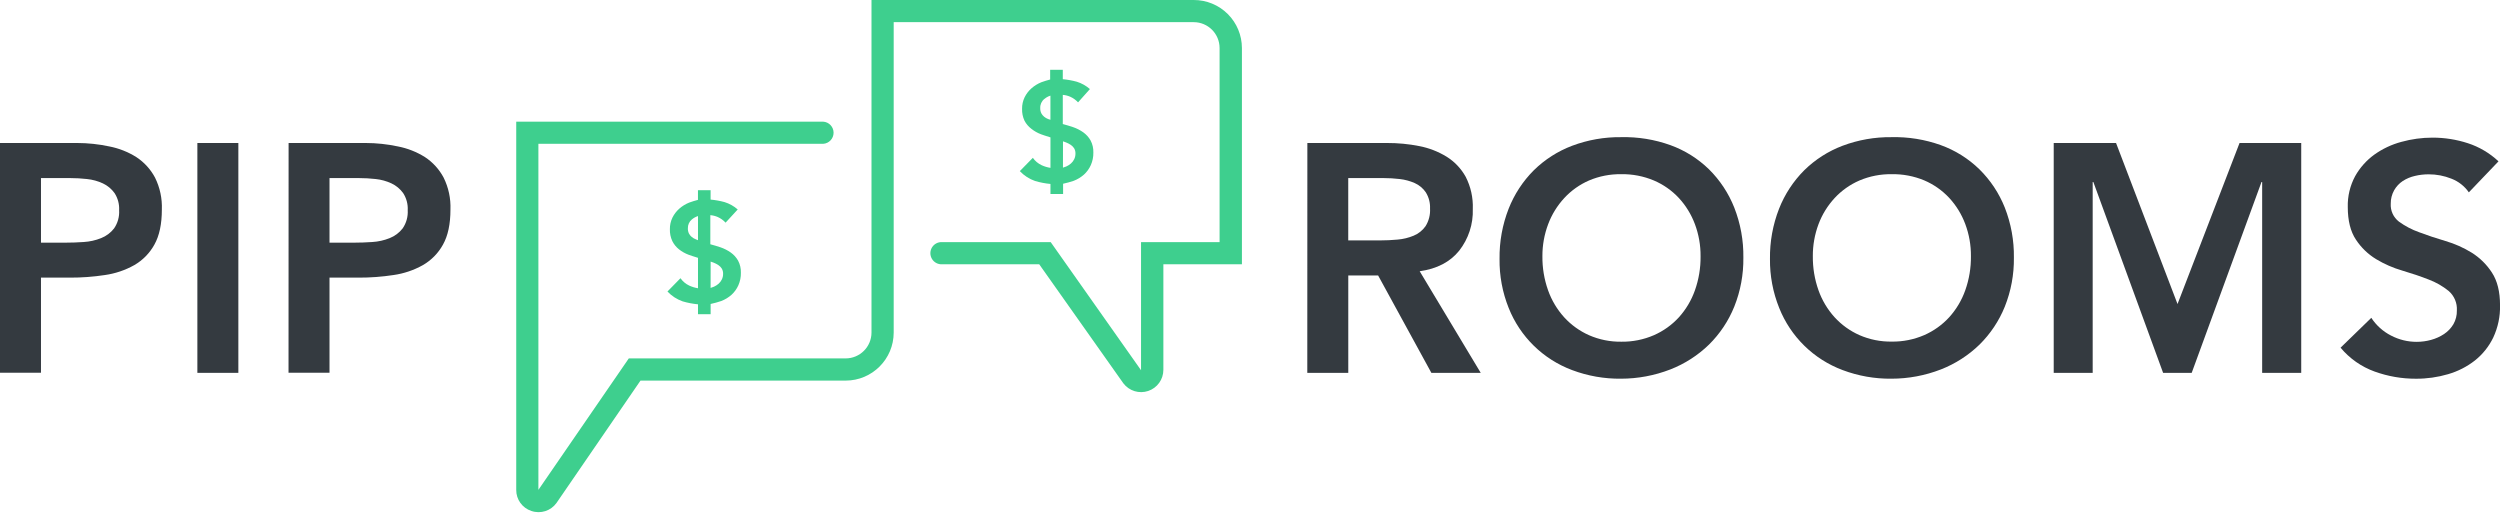
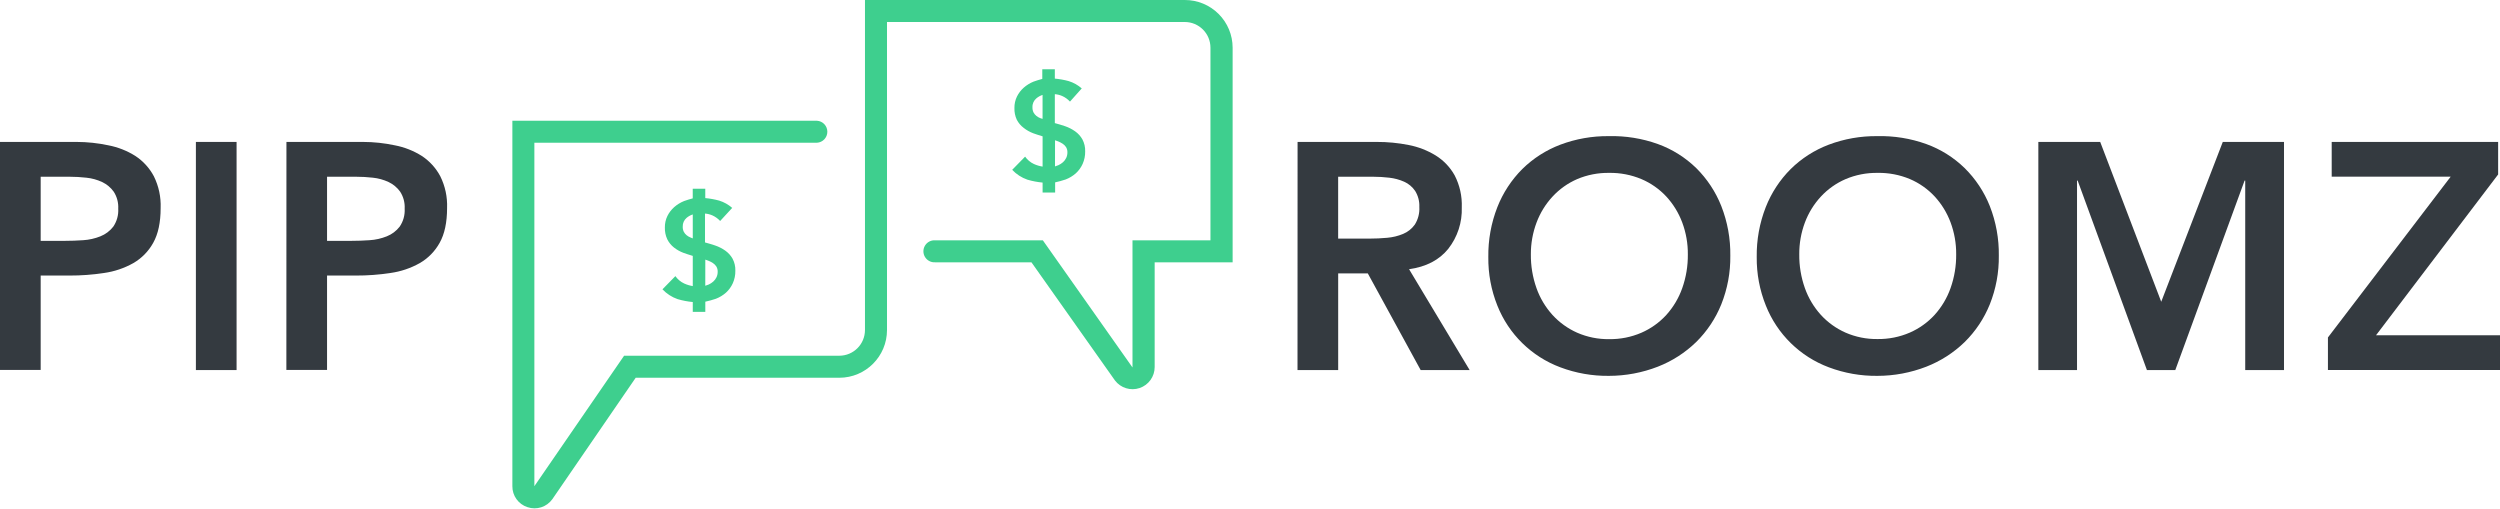
- <svg xmlns="http://www.w3.org/2000/svg" viewBox="0 0 731.99 149.96">
+ <svg xmlns="http://www.w3.org/2000/svg" viewBox="0 0 737.51 149.96">
  <defs>
    <style>.cls-1{fill:#343a40;}.cls-2{fill:#3ecf8e;}</style>
  </defs>
  <g id="Layer_2" data-name="Layer 2">
    <g id="Capa_1" data-name="Capa 1">
      <path class="cls-1" d="M0,41.87H22.62a45.4,45.4,0,0,1,9.36,1A23.1,23.1,0,0,1,39.92,46a16.34,16.34,0,0,1,5.47,6,19.41,19.41,0,0,1,2,9.36q0,6.37-2.19,10.27a15.65,15.65,0,0,1-5.89,6,24.62,24.62,0,0,1-8.6,2.9,66.33,66.33,0,0,1-10.22.76H12v27.85H0ZM19.2,71.05q2.57,0,5.32-.19a16.34,16.34,0,0,0,5.09-1.14,9,9,0,0,0,3.8-2.85,8.51,8.51,0,0,0,1.47-5.32,8.4,8.4,0,0,0-1.33-5,8.82,8.82,0,0,0-3.42-2.85,14.44,14.44,0,0,0-4.66-1.28,44.76,44.76,0,0,0-4.94-.28H12V71.05Z" />
      <path class="cls-1" d="M57.79,41.87h12v67.3h-12Z" />
      <path class="cls-1" d="M84.5,41.87h22.62a45.38,45.38,0,0,1,9.36,1A23.12,23.12,0,0,1,124.43,46a16.36,16.36,0,0,1,5.46,6,19.39,19.39,0,0,1,2,9.36q0,6.37-2.19,10.27a15.63,15.63,0,0,1-5.89,6,24.62,24.62,0,0,1-8.6,2.9,66.31,66.31,0,0,1-10.22.76H96.48v27.85h-12Zm19.2,29.18q2.57,0,5.32-.19a16.32,16.32,0,0,0,5.08-1.14,9,9,0,0,0,3.8-2.85,8.51,8.51,0,0,0,1.48-5.32,8.38,8.38,0,0,0-1.33-5,8.82,8.82,0,0,0-3.42-2.85A14.45,14.45,0,0,0,110,52.42a44.76,44.76,0,0,0-4.94-.28H96.48V71.05Z" />
      <path class="cls-1" d="M382.79,41.87h23.38a47.67,47.67,0,0,1,9.36.9,24,24,0,0,1,8,3.09,16.18,16.18,0,0,1,5.61,5.89,19,19,0,0,1,2.09,9.41,18.75,18.75,0,0,1-4,12.26q-4,4.94-11.55,6l17.87,29.75H419.1L403.51,80.66h-8.74v28.52h-12Zm21.29,28.52q2.56,0,5.13-.24a15.7,15.7,0,0,0,4.7-1.14,8,8,0,0,0,3.47-2.76,8.76,8.76,0,0,0,1.33-5.18,8.27,8.27,0,0,0-1.24-4.75,7.69,7.69,0,0,0-3.23-2.71,14.87,14.87,0,0,0-4.42-1.19,40.22,40.22,0,0,0-4.7-.28H394.76V70.39Z" />
      <path class="cls-1" d="M439.06,75.81a39,39,0,0,1,2.66-14.69,33,33,0,0,1,7.37-11.26,32.32,32.32,0,0,1,11.22-7.18,39.36,39.36,0,0,1,14.31-2.52,40,40,0,0,1,14.45,2.33,31.6,31.6,0,0,1,11.31,7.08,32.72,32.72,0,0,1,7.41,11.22,38.63,38.63,0,0,1,2.66,14.64,37.37,37.37,0,0,1-2.66,14.35,32.92,32.92,0,0,1-7.41,11.12,33.87,33.87,0,0,1-11.31,7.27,40,40,0,0,1-14.45,2.71,39.36,39.36,0,0,1-14.31-2.52,32.07,32.07,0,0,1-18.58-18.2A37.34,37.34,0,0,1,439.06,75.81ZM451.61,75a28.94,28.94,0,0,0,1.66,10A23.42,23.42,0,0,0,458,92.92a21.86,21.86,0,0,0,7.27,5.23,22.8,22.8,0,0,0,9.46,1.9,23.14,23.14,0,0,0,9.51-1.9,21.77,21.77,0,0,0,7.32-5.23,23.45,23.45,0,0,0,4.7-7.89,28.94,28.94,0,0,0,1.66-10,26.25,26.25,0,0,0-1.66-9.41,23.33,23.33,0,0,0-4.7-7.65,21.54,21.54,0,0,0-7.32-5.13A23.67,23.67,0,0,0,474.7,51a23.32,23.32,0,0,0-9.46,1.85A21.62,21.62,0,0,0,458,58a23.31,23.31,0,0,0-4.71,7.65A26.25,26.25,0,0,0,451.61,75Z" />
      <path class="cls-1" d="M518.24,75.81a39,39,0,0,1,2.66-14.69,33,33,0,0,1,7.37-11.26,32.32,32.32,0,0,1,11.22-7.18,39.36,39.36,0,0,1,14.31-2.52,40,40,0,0,1,14.45,2.33,31.6,31.6,0,0,1,11.31,7.08A32.72,32.72,0,0,1,587,60.79a38.63,38.63,0,0,1,2.66,14.64A37.37,37.37,0,0,1,587,89.78a32.92,32.92,0,0,1-7.41,11.12,33.87,33.87,0,0,1-11.31,7.27,40,40,0,0,1-14.45,2.71,39.36,39.36,0,0,1-14.31-2.52,32.07,32.07,0,0,1-18.58-18.2A37.34,37.34,0,0,1,518.24,75.81ZM530.79,75a28.94,28.94,0,0,0,1.66,10,23.42,23.42,0,0,0,4.71,7.89,21.86,21.86,0,0,0,7.27,5.23,22.8,22.8,0,0,0,9.46,1.9,23.14,23.14,0,0,0,9.51-1.9,21.77,21.77,0,0,0,7.32-5.23,23.45,23.45,0,0,0,4.7-7.89,28.94,28.94,0,0,0,1.66-10,26.25,26.25,0,0,0-1.66-9.41,23.33,23.33,0,0,0-4.7-7.65,21.54,21.54,0,0,0-7.32-5.13A23.67,23.67,0,0,0,553.89,51a23.32,23.32,0,0,0-9.46,1.85A21.62,21.62,0,0,0,537.16,58a23.31,23.31,0,0,0-4.71,7.65A26.25,26.25,0,0,0,530.79,75Z" />
      <path class="cls-1" d="M601.32,41.87h18.25l18,47.15,18.16-47.15h18.06v67.3H662.35V53.28h-.19l-20.44,55.89h-8.37L612.92,53.28h-.19v55.89H601.32Z" />
-       <path class="cls-1" d="M722.87,56.32a11.06,11.06,0,0,0-5.09-4,17.77,17.77,0,0,0-6.7-1.28,17,17,0,0,0-4,.47A11,11,0,0,0,703.52,53,8,8,0,0,0,701,55.7a7.82,7.82,0,0,0-1,3.95,6.16,6.16,0,0,0,2.38,5.23A23.33,23.33,0,0,0,708.32,68q3.52,1.33,7.7,2.57a31.39,31.39,0,0,1,7.7,3.42,19.1,19.1,0,0,1,5.89,5.8Q732,83.41,732,89.4a21.12,21.12,0,0,1-2,9.46,19.3,19.3,0,0,1-5.37,6.7,23.23,23.23,0,0,1-7.84,4,32.8,32.8,0,0,1-9.41,1.33,35.35,35.35,0,0,1-12.07-2.09,23.25,23.25,0,0,1-10-7l9-8.74a15.1,15.1,0,0,0,5.75,5.18,16.17,16.17,0,0,0,7.56,1.85,15.86,15.86,0,0,0,4.18-.57,13,13,0,0,0,3.8-1.71,8.94,8.94,0,0,0,2.76-2.9,7.76,7.76,0,0,0,1-4,7,7,0,0,0-2.38-5.7,21,21,0,0,0-5.89-3.37q-3.52-1.38-7.7-2.61a32.39,32.39,0,0,1-7.7-3.37,18.7,18.7,0,0,1-5.89-5.7q-2.38-3.56-2.38-9.55a18.14,18.14,0,0,1,2.14-9,19.6,19.6,0,0,1,5.61-6.32,24.5,24.5,0,0,1,7.94-3.75,34.1,34.1,0,0,1,9.13-1.24,33.29,33.29,0,0,1,10.31,1.62,23.93,23.93,0,0,1,9,5.32Z" />
      <path class="cls-2" d="M349.51,0H255.17V97.37a7.58,7.58,0,0,1-7.57,7.57H184.11l-26.47,38.49V42.11H241a3.25,3.25,0,0,0,0-6.49H151.15V143.43a6.43,6.43,0,0,0,4.44,6.18,6.46,6.46,0,0,0,7.36-2.36l24.58-35.81h60.07a14.08,14.08,0,0,0,14.07-14.07V6.49h87.85a7.58,7.58,0,0,1,7.57,7.57V70.89h-23l0,37.51L307.64,70.89h-31.8a3.25,3.25,0,1,0,0,6.49h28.44l24.64,34.86a6.52,6.52,0,0,0,11.71-3.95V77.38h23V14.07A14.08,14.08,0,0,0,349.51,0Z" />
      <path class="cls-2" d="M208.07,92V89a27.87,27.87,0,0,0,3.11-.86,9.86,9.86,0,0,0,3-1.82,8.41,8.41,0,0,0,2-2.76,8.65,8.65,0,0,0,.75-3.7,7.07,7.07,0,0,0-.82-3.55,7.38,7.38,0,0,0-2.13-2.36,11.77,11.77,0,0,0-3-1.53c-1-.34-2-.63-3-.9V63a6.71,6.71,0,0,1,2.17.54,7.05,7.05,0,0,1,2.3,1.65L216,61.33a10.61,10.61,0,0,0-3.83-2.15,23.62,23.62,0,0,0-4.11-.74V55.68h-3.7v2.84c-.57.14-2,.57-2.58.8a10.14,10.14,0,0,0-2.89,1.78,8.58,8.58,0,0,0-2,2.61,7.48,7.48,0,0,0-.75,3.39,7.67,7.67,0,0,0,.71,3.49A7.14,7.14,0,0,0,198.8,73a10.47,10.47,0,0,0,2.82,1.59c.51.2,1.62.55,2.75.9V84.4a9.94,9.94,0,0,1-2.54-.77,6.55,6.55,0,0,1-2.59-2.17l-3.81,3.89a11.18,11.18,0,0,0,4.45,2.89,23.63,23.63,0,0,0,4.49.86V92Zm0-15.41.87.31a7.19,7.19,0,0,1,1.38.71,3.49,3.49,0,0,1,1,1,2.84,2.84,0,0,1,.4,1.55,3.73,3.73,0,0,1-.36,1.65,4,4,0,0,1-.94,1.25,5.41,5.41,0,0,1-1.36.88,7,7,0,0,1-1,.36Zm-4.34-6.52a4.3,4.3,0,0,1-1.19-.69,3.34,3.34,0,0,1-.82-1,3.28,3.28,0,0,1-.31-1.55,3.22,3.22,0,0,1,1.15-2.57,5.38,5.38,0,0,1,1.81-1v7.07Z" />
      <path class="cls-2" d="M305,48.38a6.55,6.55,0,0,1-2.59-2.17l-3.81,3.89A11.18,11.18,0,0,0,303.08,53a23.63,23.63,0,0,0,4.49.86v2.94h3.7v-3a27.87,27.87,0,0,0,3.11-.86,9.86,9.86,0,0,0,3-1.82,8.41,8.41,0,0,0,2-2.76,8.65,8.65,0,0,0,.75-3.7,7.07,7.07,0,0,0-.82-3.55,7.38,7.38,0,0,0-2.13-2.36,11.77,11.77,0,0,0-3-1.53c-1-.34-2-.63-3-.9V27.78a6.71,6.71,0,0,1,2.17.54,7.05,7.05,0,0,1,2.3,1.65l3.47-3.89a10.61,10.61,0,0,0-3.83-2.15,23.63,23.63,0,0,0-4.11-.74V20.44h-3.7v2.84c-.57.14-2,.57-2.58.8a10.14,10.14,0,0,0-2.89,1.78,8.58,8.58,0,0,0-2,2.61,7.48,7.48,0,0,0-.75,3.39,7.67,7.67,0,0,0,.71,3.49A7.14,7.14,0,0,0,302,37.73a10.47,10.47,0,0,0,2.82,1.59c.51.2,1.62.55,2.75.9v8.93A9.94,9.94,0,0,1,305,48.38Zm6.24-7,.87.31a7.2,7.2,0,0,1,1.38.71,3.49,3.49,0,0,1,1,1,2.84,2.84,0,0,1,.4,1.55,3.73,3.73,0,0,1-.36,1.65,4,4,0,0,1-.94,1.25,5.41,5.41,0,0,1-1.36.88,7,7,0,0,1-1,.36Zm-4.34-6.52a4.31,4.31,0,0,1-1.19-.69,3.34,3.34,0,0,1-.82-1,3.28,3.28,0,0,1-.31-1.55A3.22,3.22,0,0,1,305.75,29a5.38,5.38,0,0,1,1.81-1v7.07Z" />
+       <polygon class="cls-1" points="700.93 98.91 736.76 51.73 736.96 51.47 736.96 41.87 687.86 41.87 687.86 52.12 722.96 52.12 686.75 99.55 686.75 109.15 737.51 109.15 737.51 98.91 700.93 98.91" />
    </g>
  </g>
</svg>
